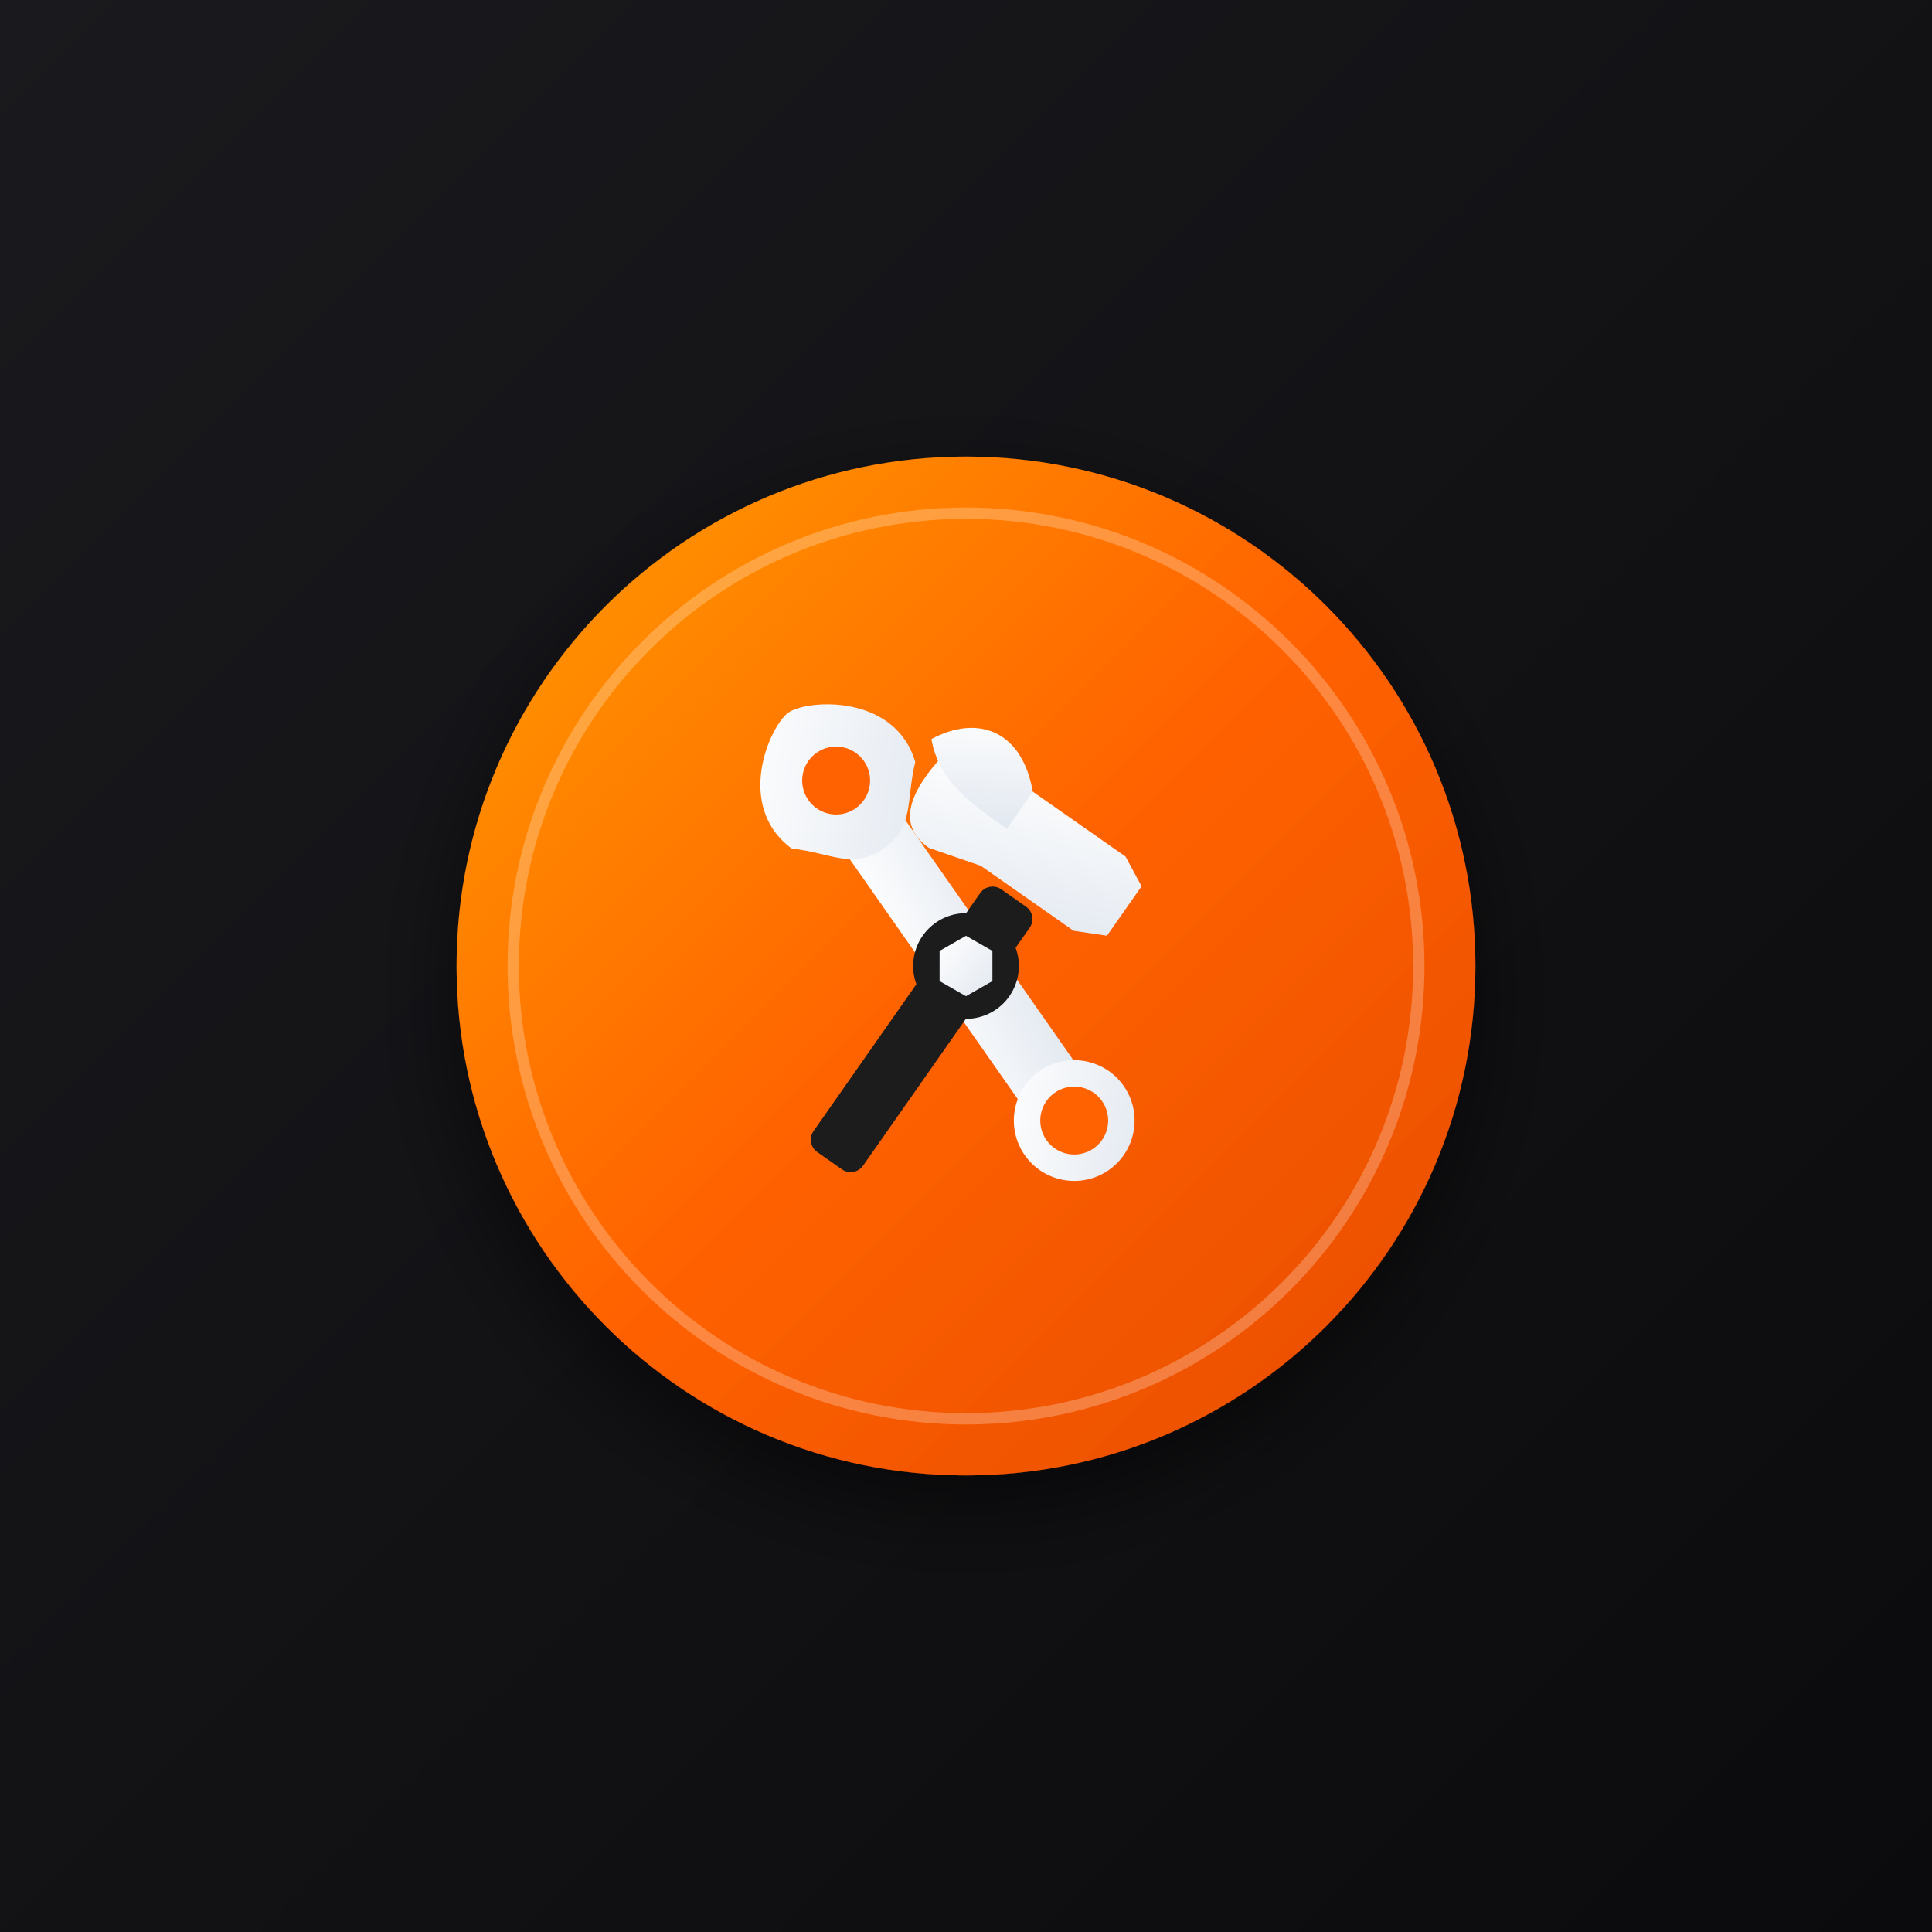
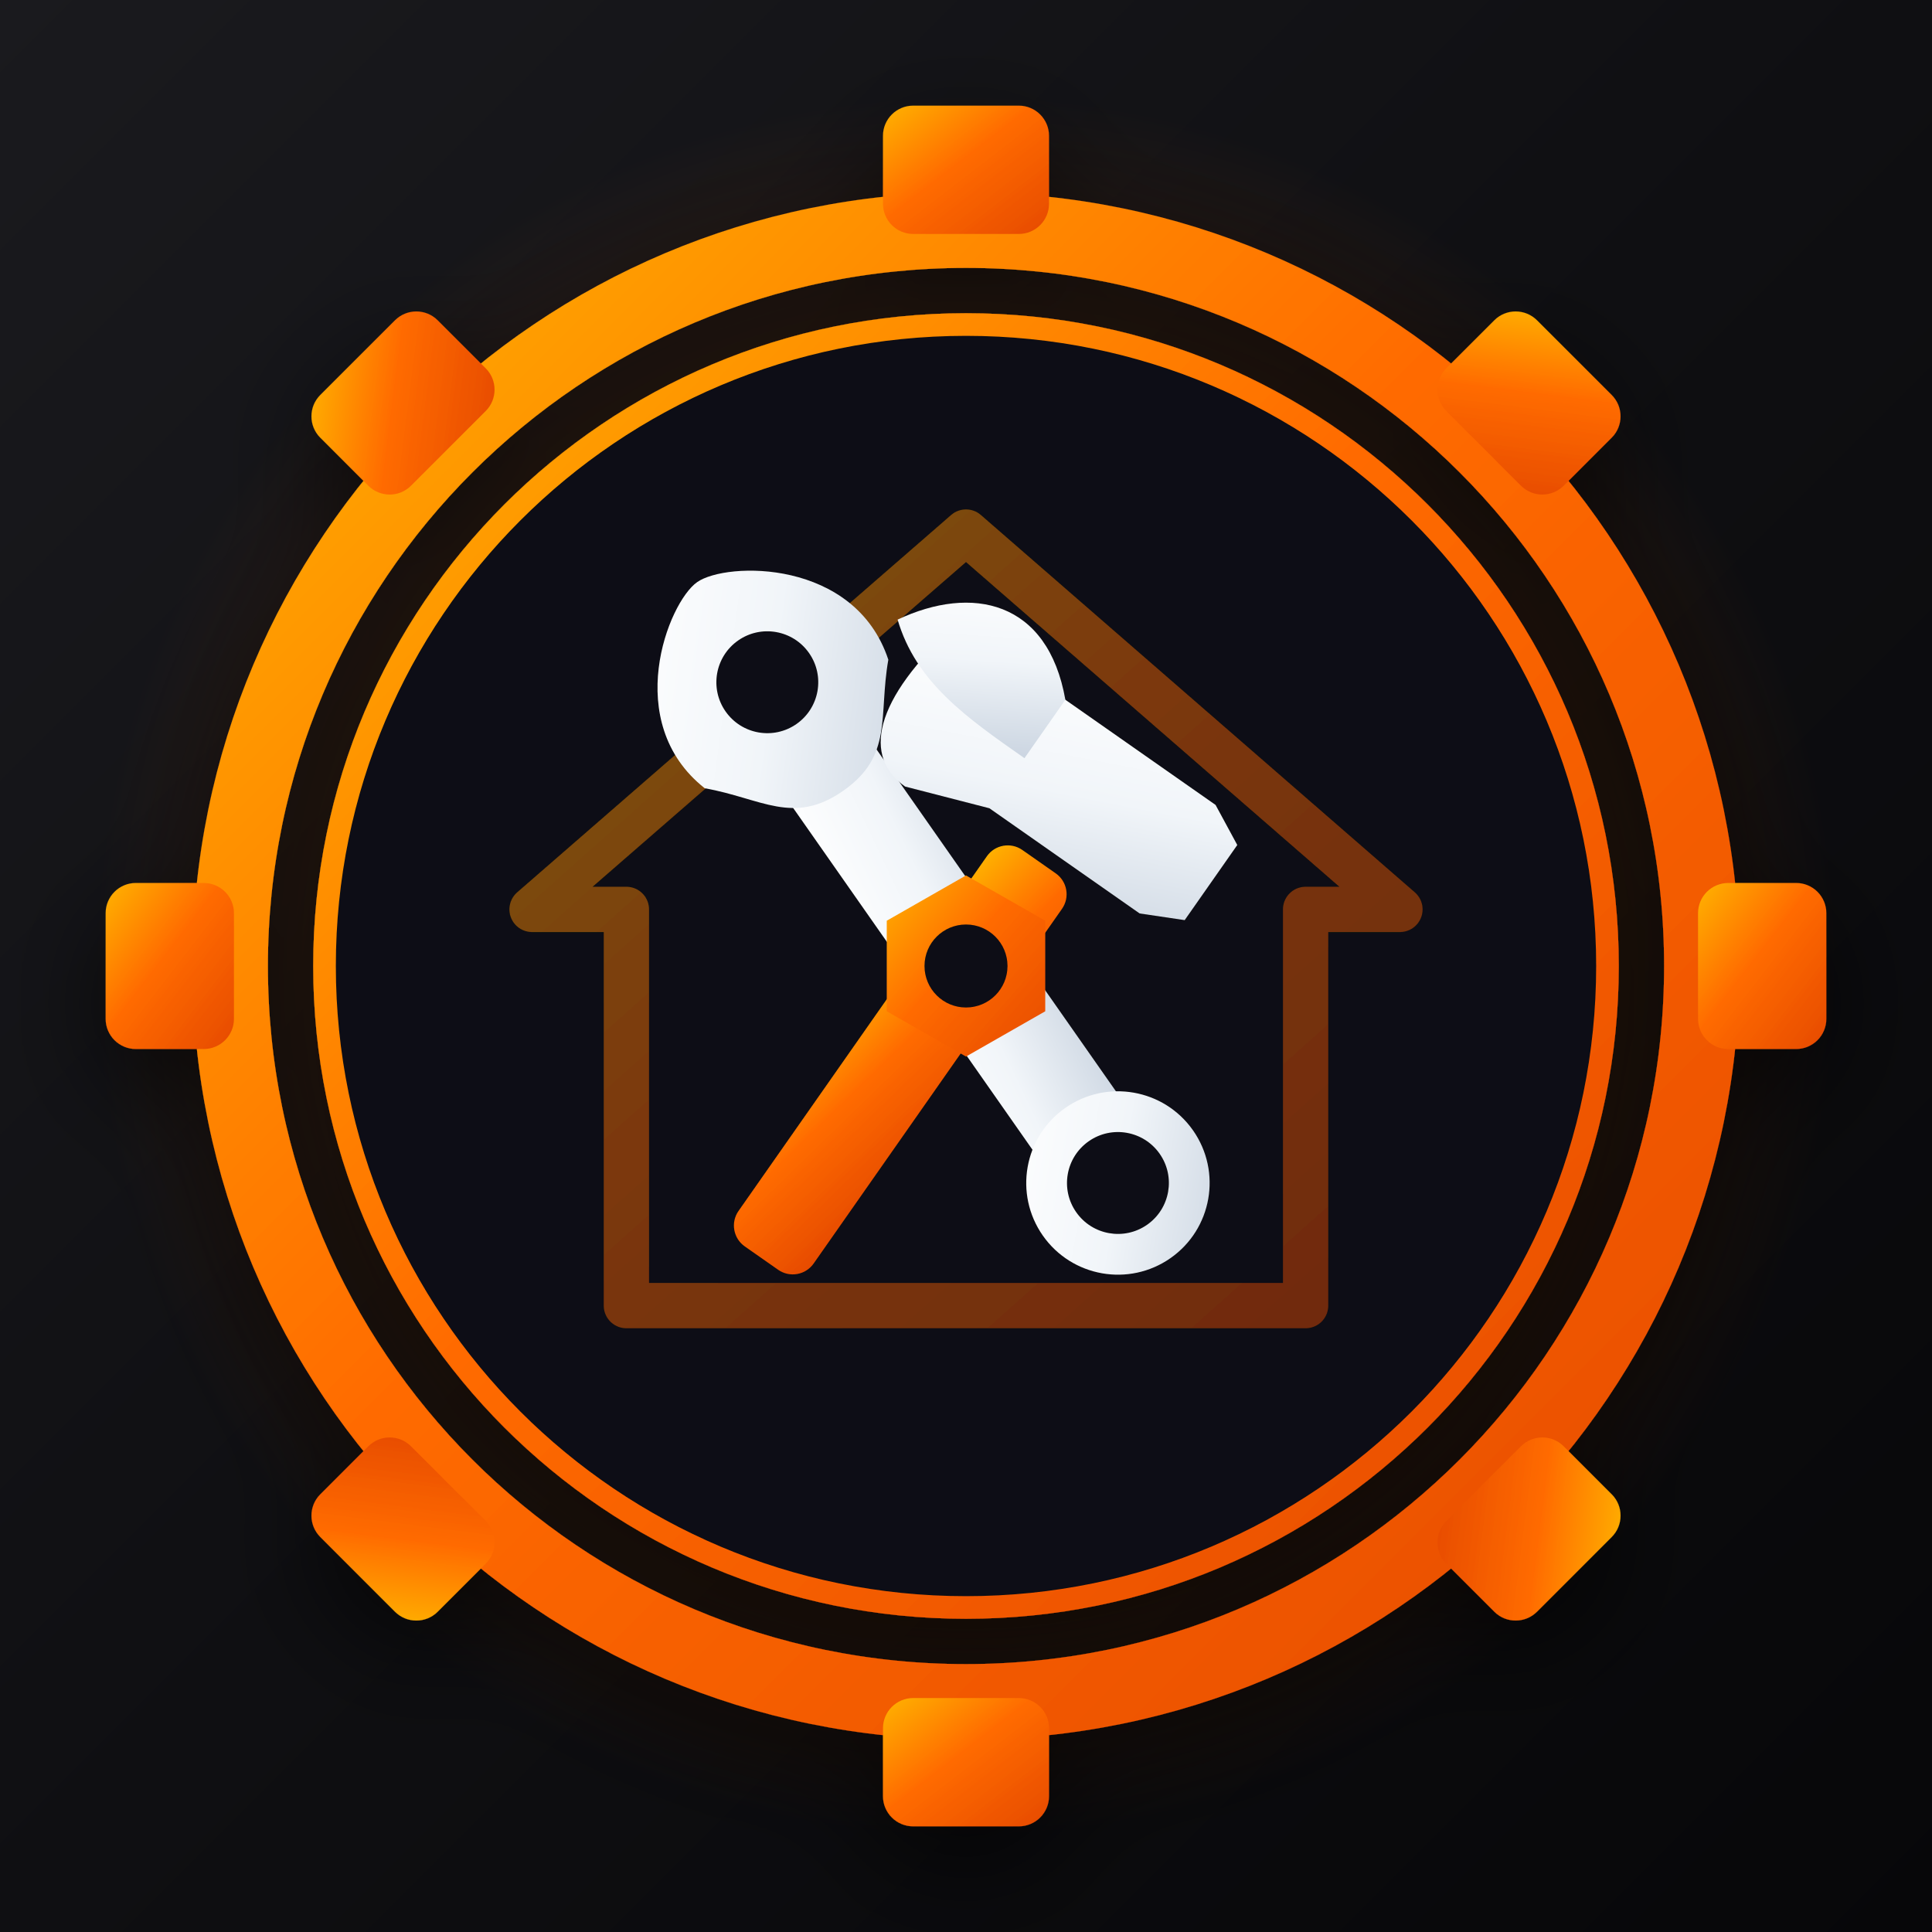
<svg xmlns="http://www.w3.org/2000/svg" viewBox="0 0 512 512" width="100%" height="100%">
  <defs>
-     <linearGradient id="bg512" x1="0%" y1="0%" x2="100%" y2="100%">
+     <linearGradient id="bgGrad512" x1="0%" y1="0%" x2="100%" y2="100%">
      <stop offset="0%" stop-color="#1A1A1E" />
-       <stop offset="100%" stop-color="#0B0B0D" />
+       <stop offset="50%" stop-color="#0F0F12" />
+       <stop offset="100%" stop-color="#070709" />
    </linearGradient>
    <linearGradient id="orangeGrad512" x1="0%" y1="0%" x2="100%" y2="100%">
-       <stop offset="0%" stop-color="#FF9E00" />
-       <stop offset="50%" stop-color="#FF6200" />
+       <stop offset="0%" stop-color="#FFB300" />
+       <stop offset="45%" stop-color="#FF6B00" />
      <stop offset="100%" stop-color="#E64A00" />
    </linearGradient>
-     <linearGradient id="silverGrad512" x1="0%" y1="0%" x2="100%" y2="100%">
+     <linearGradient id="steelGrad512" x1="0%" y1="0%" x2="100%" y2="100%">
      <stop offset="0%" stop-color="#FFFFFF" />
-       <stop offset="100%" stop-color="#E2E8F0" />
+       <stop offset="50%" stop-color="#F1F5F9" />
+       <stop offset="100%" stop-color="#CBD5E1" />
    </linearGradient>
-     <filter id="dropShadow512" x="-20%" y="-20%" width="140%" height="140%">
-       <feDropShadow dx="0" dy="8" stdDeviation="12" flood-color="#000000" flood-opacity="0.55" />
+     <radialGradient id="orangeGlow512" cx="50%" cy="50%" r="50%">
+       <stop offset="0%" stop-color="#FF6B00" stop-opacity="0.45" />
+       <stop offset="100%" stop-color="#FF6B00" stop-opacity="0" />
+     </radialGradient>
+     <filter id="shadow512" x="-20%" y="-20%" width="140%" height="140%">
+       <feDropShadow dx="0" dy="10" stdDeviation="14" flood-color="#000000" flood-opacity="0.65" />
    </filter>
  </defs>
-   <rect width="512" height="512" fill="url(#bg512)" />
-   <g transform="translate(256, 256)" filter="url(#dropShadow512)">
-     <circle r="135" fill="url(#orangeGrad512)" />
-     <circle r="120" fill="none" stroke="#FFFFFF" stroke-width="3" stroke-opacity="0.25" />
-     <g transform="rotate(-35)">
-       <rect x="-9" y="-60" width="18" height="110" rx="5" fill="url(#silverGrad512)" />
-       <path d="M -20 -52 C -26 -70 -6 -82 0 -82 C 6 -82 26 -70 20 -52 C 12 -45 10 -38 0 -38 C -10 -38 -12 -45 -20 -52 Z" fill="url(#silverGrad512)" />
-       <circle cx="0" cy="-60" r="9" fill="#FF6200" />
-       <circle cx="0" cy="50" r="16" fill="url(#silverGrad512)" />
-       <circle cx="0" cy="50" r="9" fill="#FF6200" />
+   <rect width="512" height="512" fill="url(#bgGrad512)" />
+   <circle cx="256" cy="256" r="230" fill="url(#orangeGlow512)" />
+   <g transform="translate(256, 256)" filter="url(#shadow512)">
+     <g fill="url(#orangeGrad512)">
+       <circle r="195" fill="none" stroke="url(#orangeGrad512)" stroke-width="20" />
+       <rect x="-22" y="-228" width="44" height="34" rx="8" />
+       <rect x="-22" y="194" width="44" height="34" rx="8" />
+       <rect x="-228" y="-22" width="34" height="44" rx="8" />
+       <rect x="194" y="-22" width="34" height="44" rx="8" />
+       <rect x="-22" y="-228" width="44" height="34" rx="8" transform="rotate(45)" />
+       <rect x="-22" y="-228" width="44" height="34" rx="8" transform="rotate(135)" />
+       <rect x="-22" y="-228" width="44" height="34" rx="8" transform="rotate(225)" />
+       <rect x="-22" y="-228" width="44" height="34" rx="8" transform="rotate(315)" />
    </g>
-     <g transform="rotate(35)">
-       <rect x="-8" y="-22" width="16" height="85" rx="4" fill="#1A1A1E" />
-       <path d="M -36 -48 L 18 -48 L 26 -44 L 26 -28 L 18 -24 L -12 -24 L -26 -20 C -36 -20 -40 -28 -36 -48 Z" fill="url(#silverGrad512)" />
-       <path d="M -12 -48 C -24 -60 -36 -56 -42 -44 C -34 -36 -24 -36 -12 -36 Z" fill="url(#silverGrad512)" />
+     <circle r="170" fill="#0F0F12" stroke="url(#orangeGrad512)" stroke-width="6" />
+     <path d="M 0 -115 L 115 -15 L 90 -15 L 90 90 L -90 90 L -90 -15 L -115 -15 Z" fill="none" stroke="url(#orangeGrad512)" stroke-width="12" stroke-linejoin="round" opacity="0.45" />
+     <g transform="rotate(-35) scale(1.35)">
+       <rect x="-10" y="-65" width="20" height="120" rx="6" fill="url(#steelGrad512)" />
+       <path d="M -22 -58 C -28 -78 -7 -92 0 -92 C 7 -92 28 -78 22 -58 C 14 -50 12 -42 0 -42 C -12 -42 -14 -50 -22 -58 Z" fill="url(#steelGrad512)" />
+       <circle cx="0" cy="-68" r="10" fill="#0F0F12" />
+       <circle cx="0" cy="52" r="18" fill="url(#steelGrad512)" />
+       <circle cx="0" cy="52" r="10" fill="#0F0F12" />
    </g>
-     <circle cx="0" cy="0" r="14" fill="#1A1A1E" />
-     <polygon points="0,-8 7,-4 7,4 0,8 -7,4 -7,-4" fill="url(#silverGrad512)" />
+     <g transform="rotate(35) scale(1.35)">
+       <rect x="-9" y="-25" width="18" height="95" rx="5" fill="url(#orangeGrad512)" />
+       <path d="M -40 -54 L 22 -54 L 30 -50 L 30 -32 L 22 -28 L -14 -28 L -30 -22 C -40 -22 -45 -32 -40 -54 Z" fill="url(#steelGrad512)" />
+       <path d="M -14 -54 C -28 -68 -42 -62 -50 -48 C -40 -40 -28 -40 -14 -40 Z" fill="url(#steelGrad512)" />
+     </g>
+     <polygon points="0,-24 21,-12 21,12 0,24 -21,12 -21,-12" fill="url(#orangeGrad512)" />
+     <circle cx="0" cy="0" r="11" fill="#0F0F12" />
  </g>
</svg>
